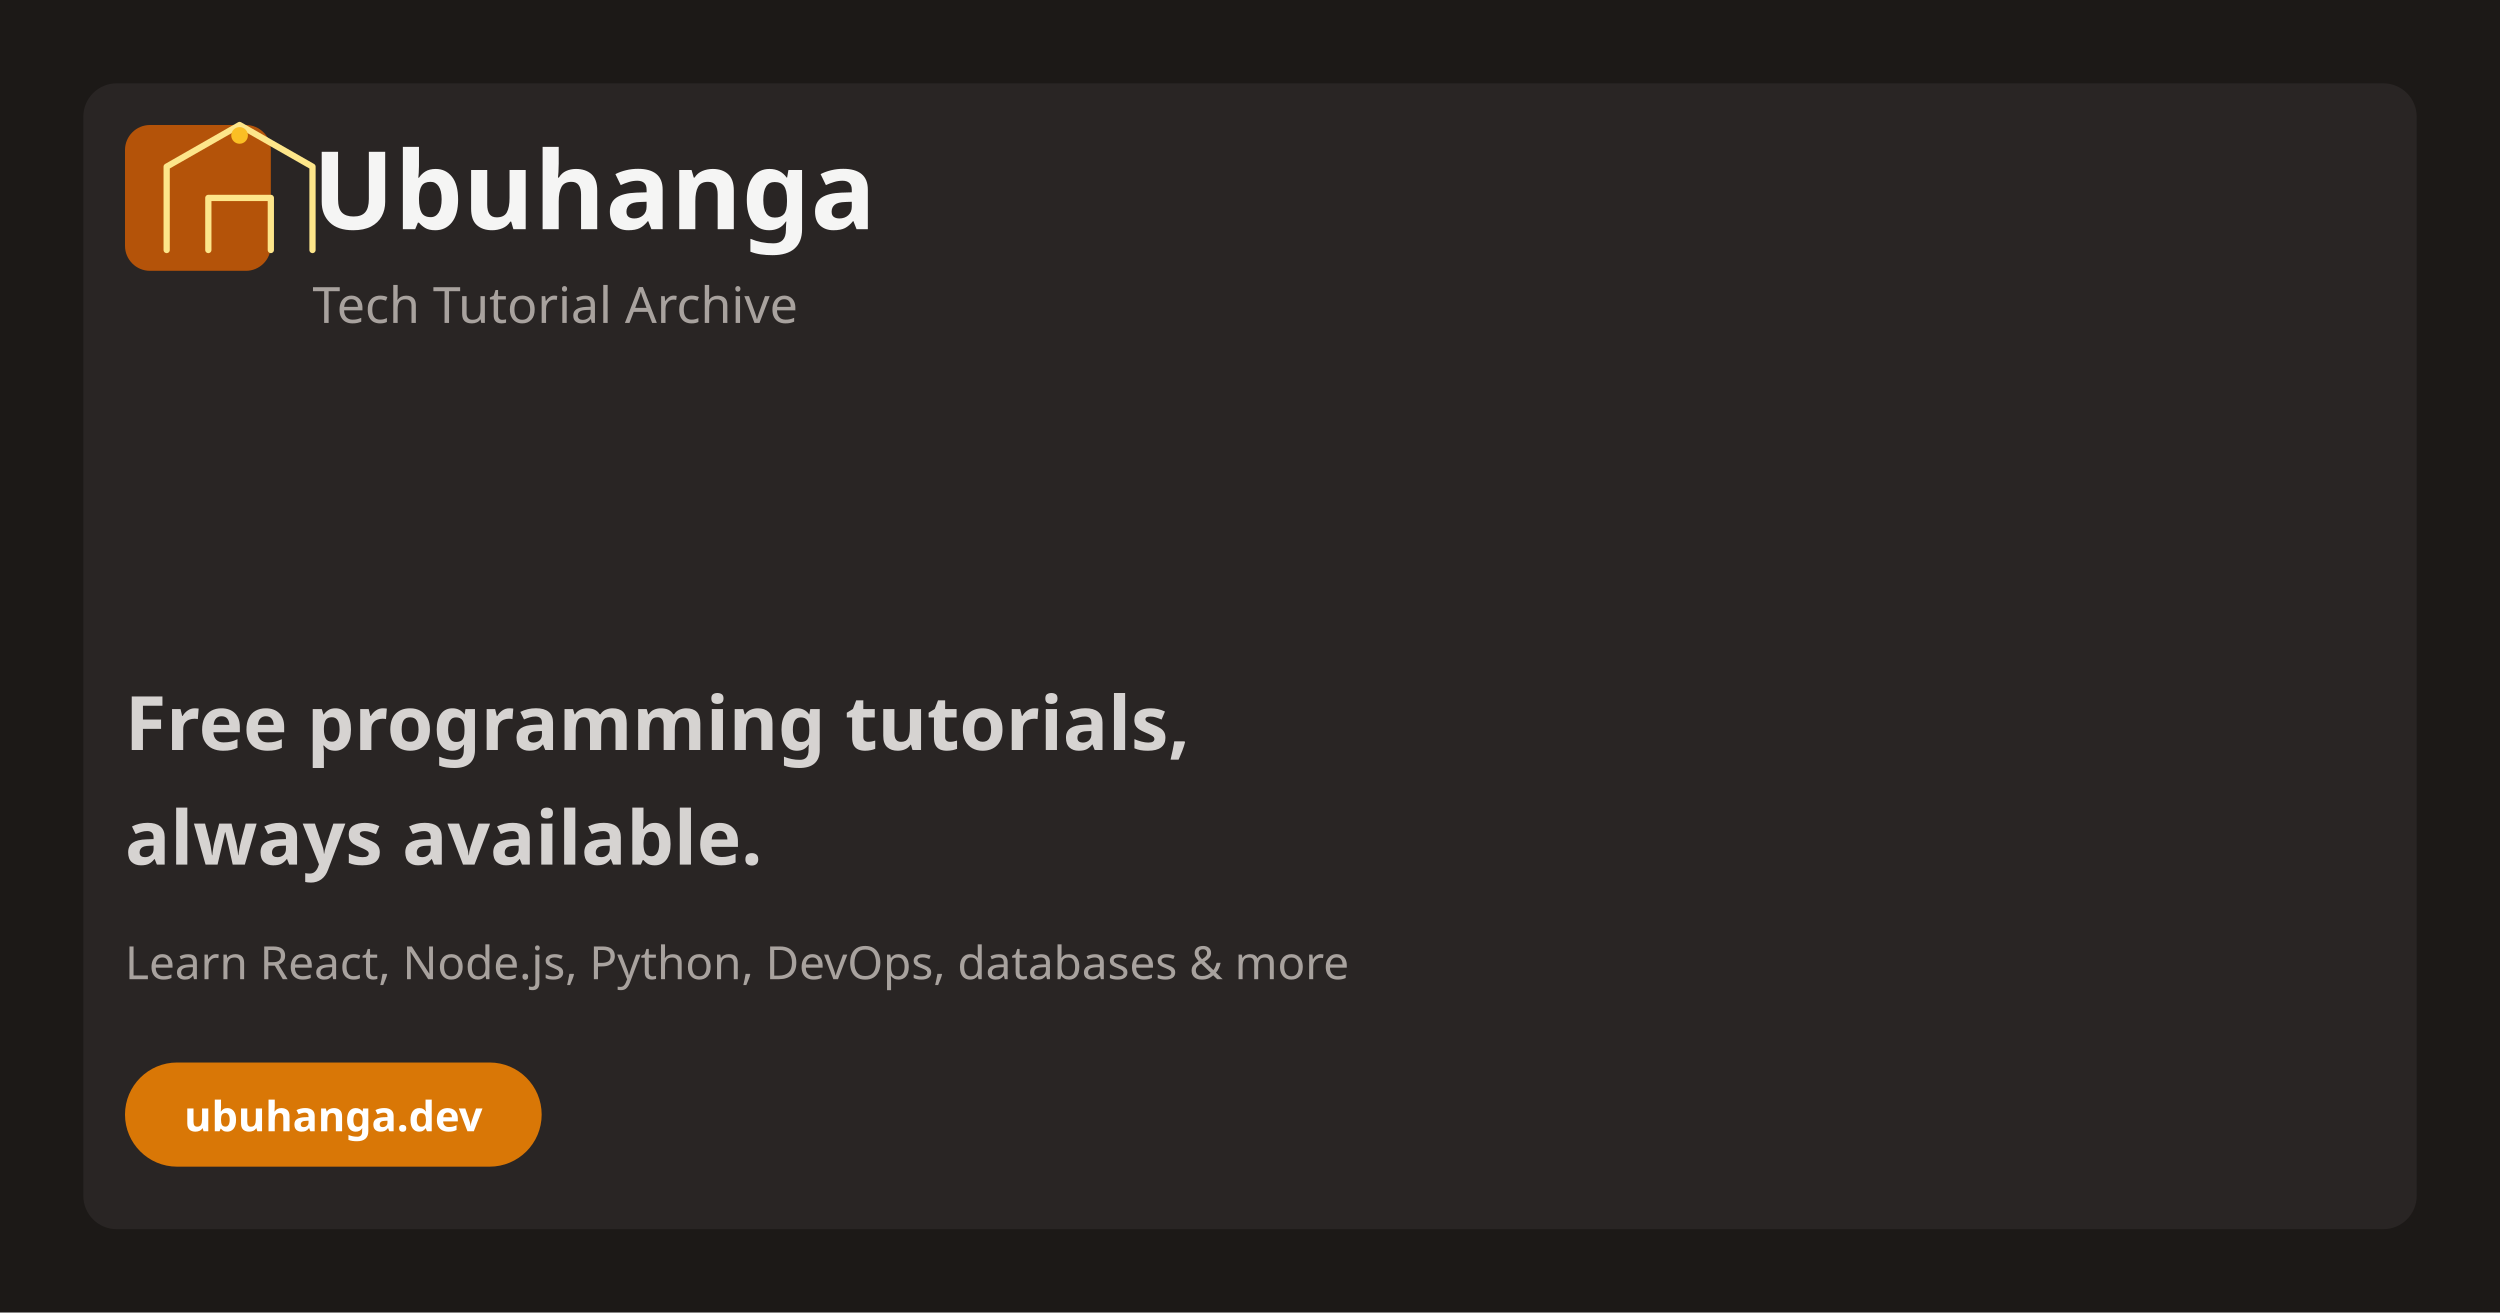
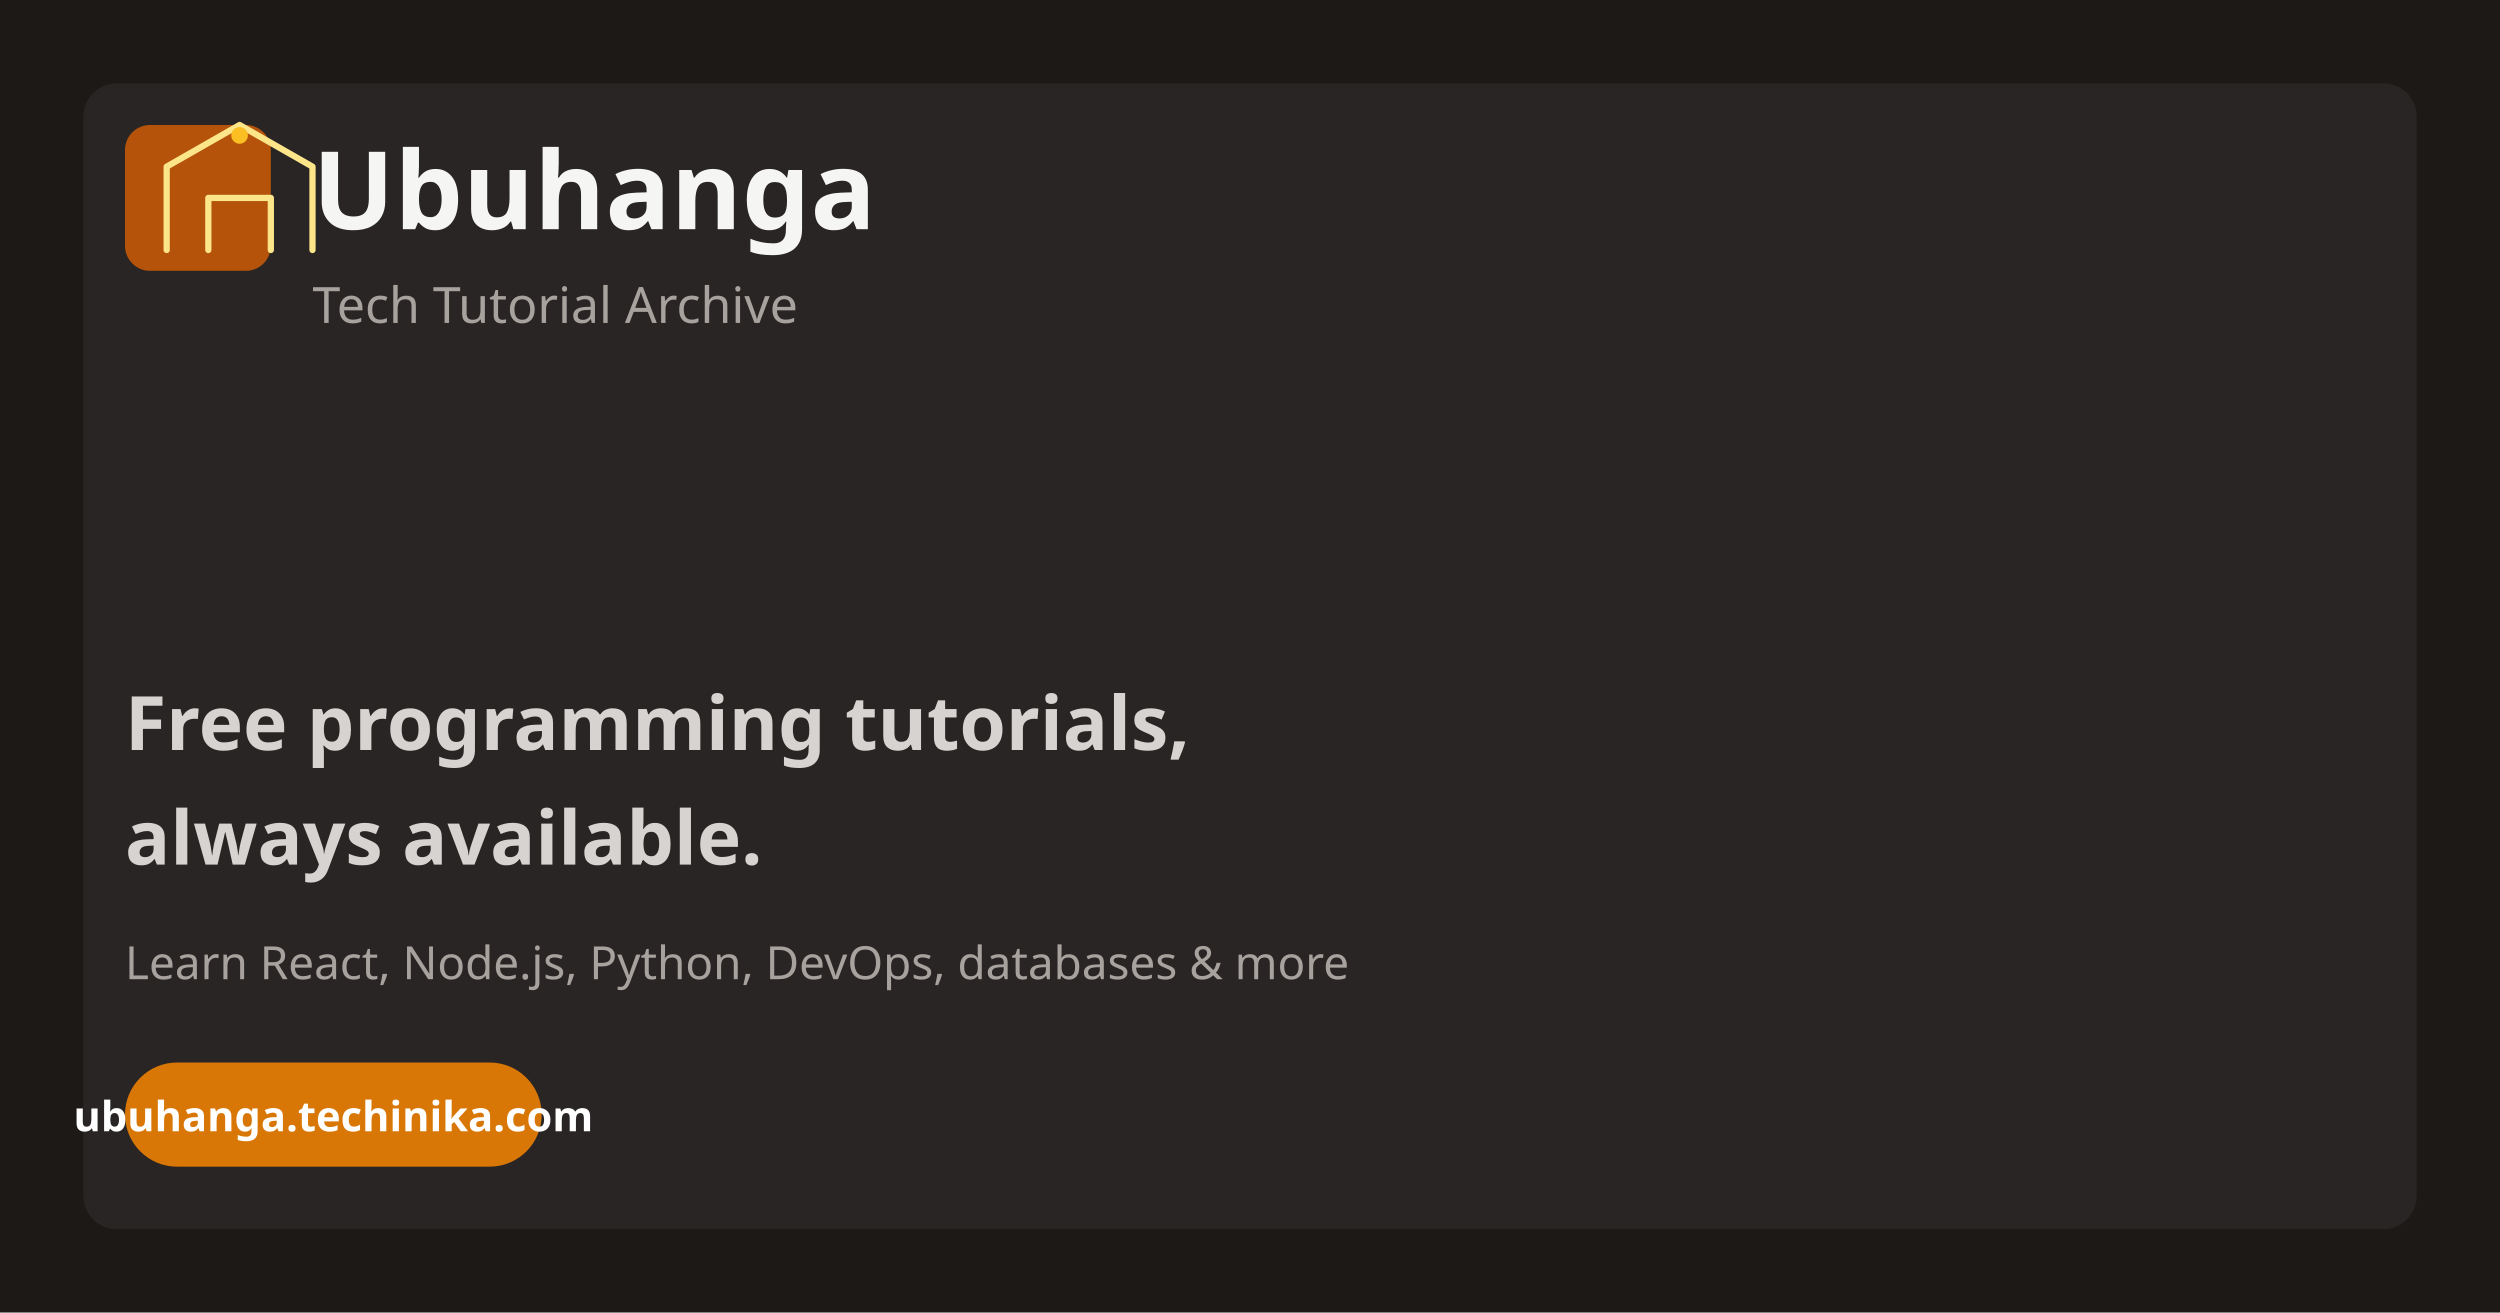
<svg xmlns="http://www.w3.org/2000/svg" width="1200" height="630" viewBox="0 0 1200 630">
  <rect width="1200" height="630" fill="#1c1917" />
  <rect x="40" y="40" width="1120" height="550" rx="16" fill="#292524" />
  <rect x="60" y="60" width="70" height="70" rx="12" fill="#B45309" />
  <path d="M80 120v-40l35-20 35 20v40" stroke="#FDE68A" stroke-width="3" stroke-linecap="round" stroke-linejoin="round" fill="none" />
  <path d="M100 120v-25h30v25" stroke="#FDE68A" stroke-width="3" stroke-linecap="round" stroke-linejoin="round" fill="none" />
  <circle cx="115" cy="65" r="4" fill="#FBBF24" />
  <text x="150" y="110" font-family="system-ui, sans-serif" font-size="52" font-weight="700" fill="#f5f5f4">Ubuhanga</text>
  <text x="150" y="155" font-family="system-ui, sans-serif" font-size="24" fill="#a8a29e">Tech Tutorial Archive</text>
  <text x="60" y="360" font-family="system-ui, sans-serif" font-size="36" font-weight="600" fill="#d6d3d1">Free programming tutorials,</text>
  <text x="60" y="415" font-family="system-ui, sans-serif" font-size="36" font-weight="600" fill="#d6d3d1">always available.</text>
  <text x="60" y="470" font-family="system-ui, sans-serif" font-size="22" fill="#a8a29e">Learn React, Node.js, Python, DevOps, databases &amp; more</text>
  <rect x="60" y="510" width="200" height="50" rx="25" fill="#D97706" />
-   <text x="160" y="543" font-family="system-ui, sans-serif" font-size="20" font-weight="600" fill="#fff" text-anchor="middle">ubuhanga.dev</text>
+   <text x="160" y="543" font-family="system-ui, sans-serif" font-size="20" font-weight="600" fill="#fff" text-anchor="middle">ubuhanga.techinika.com</text>
</svg>
